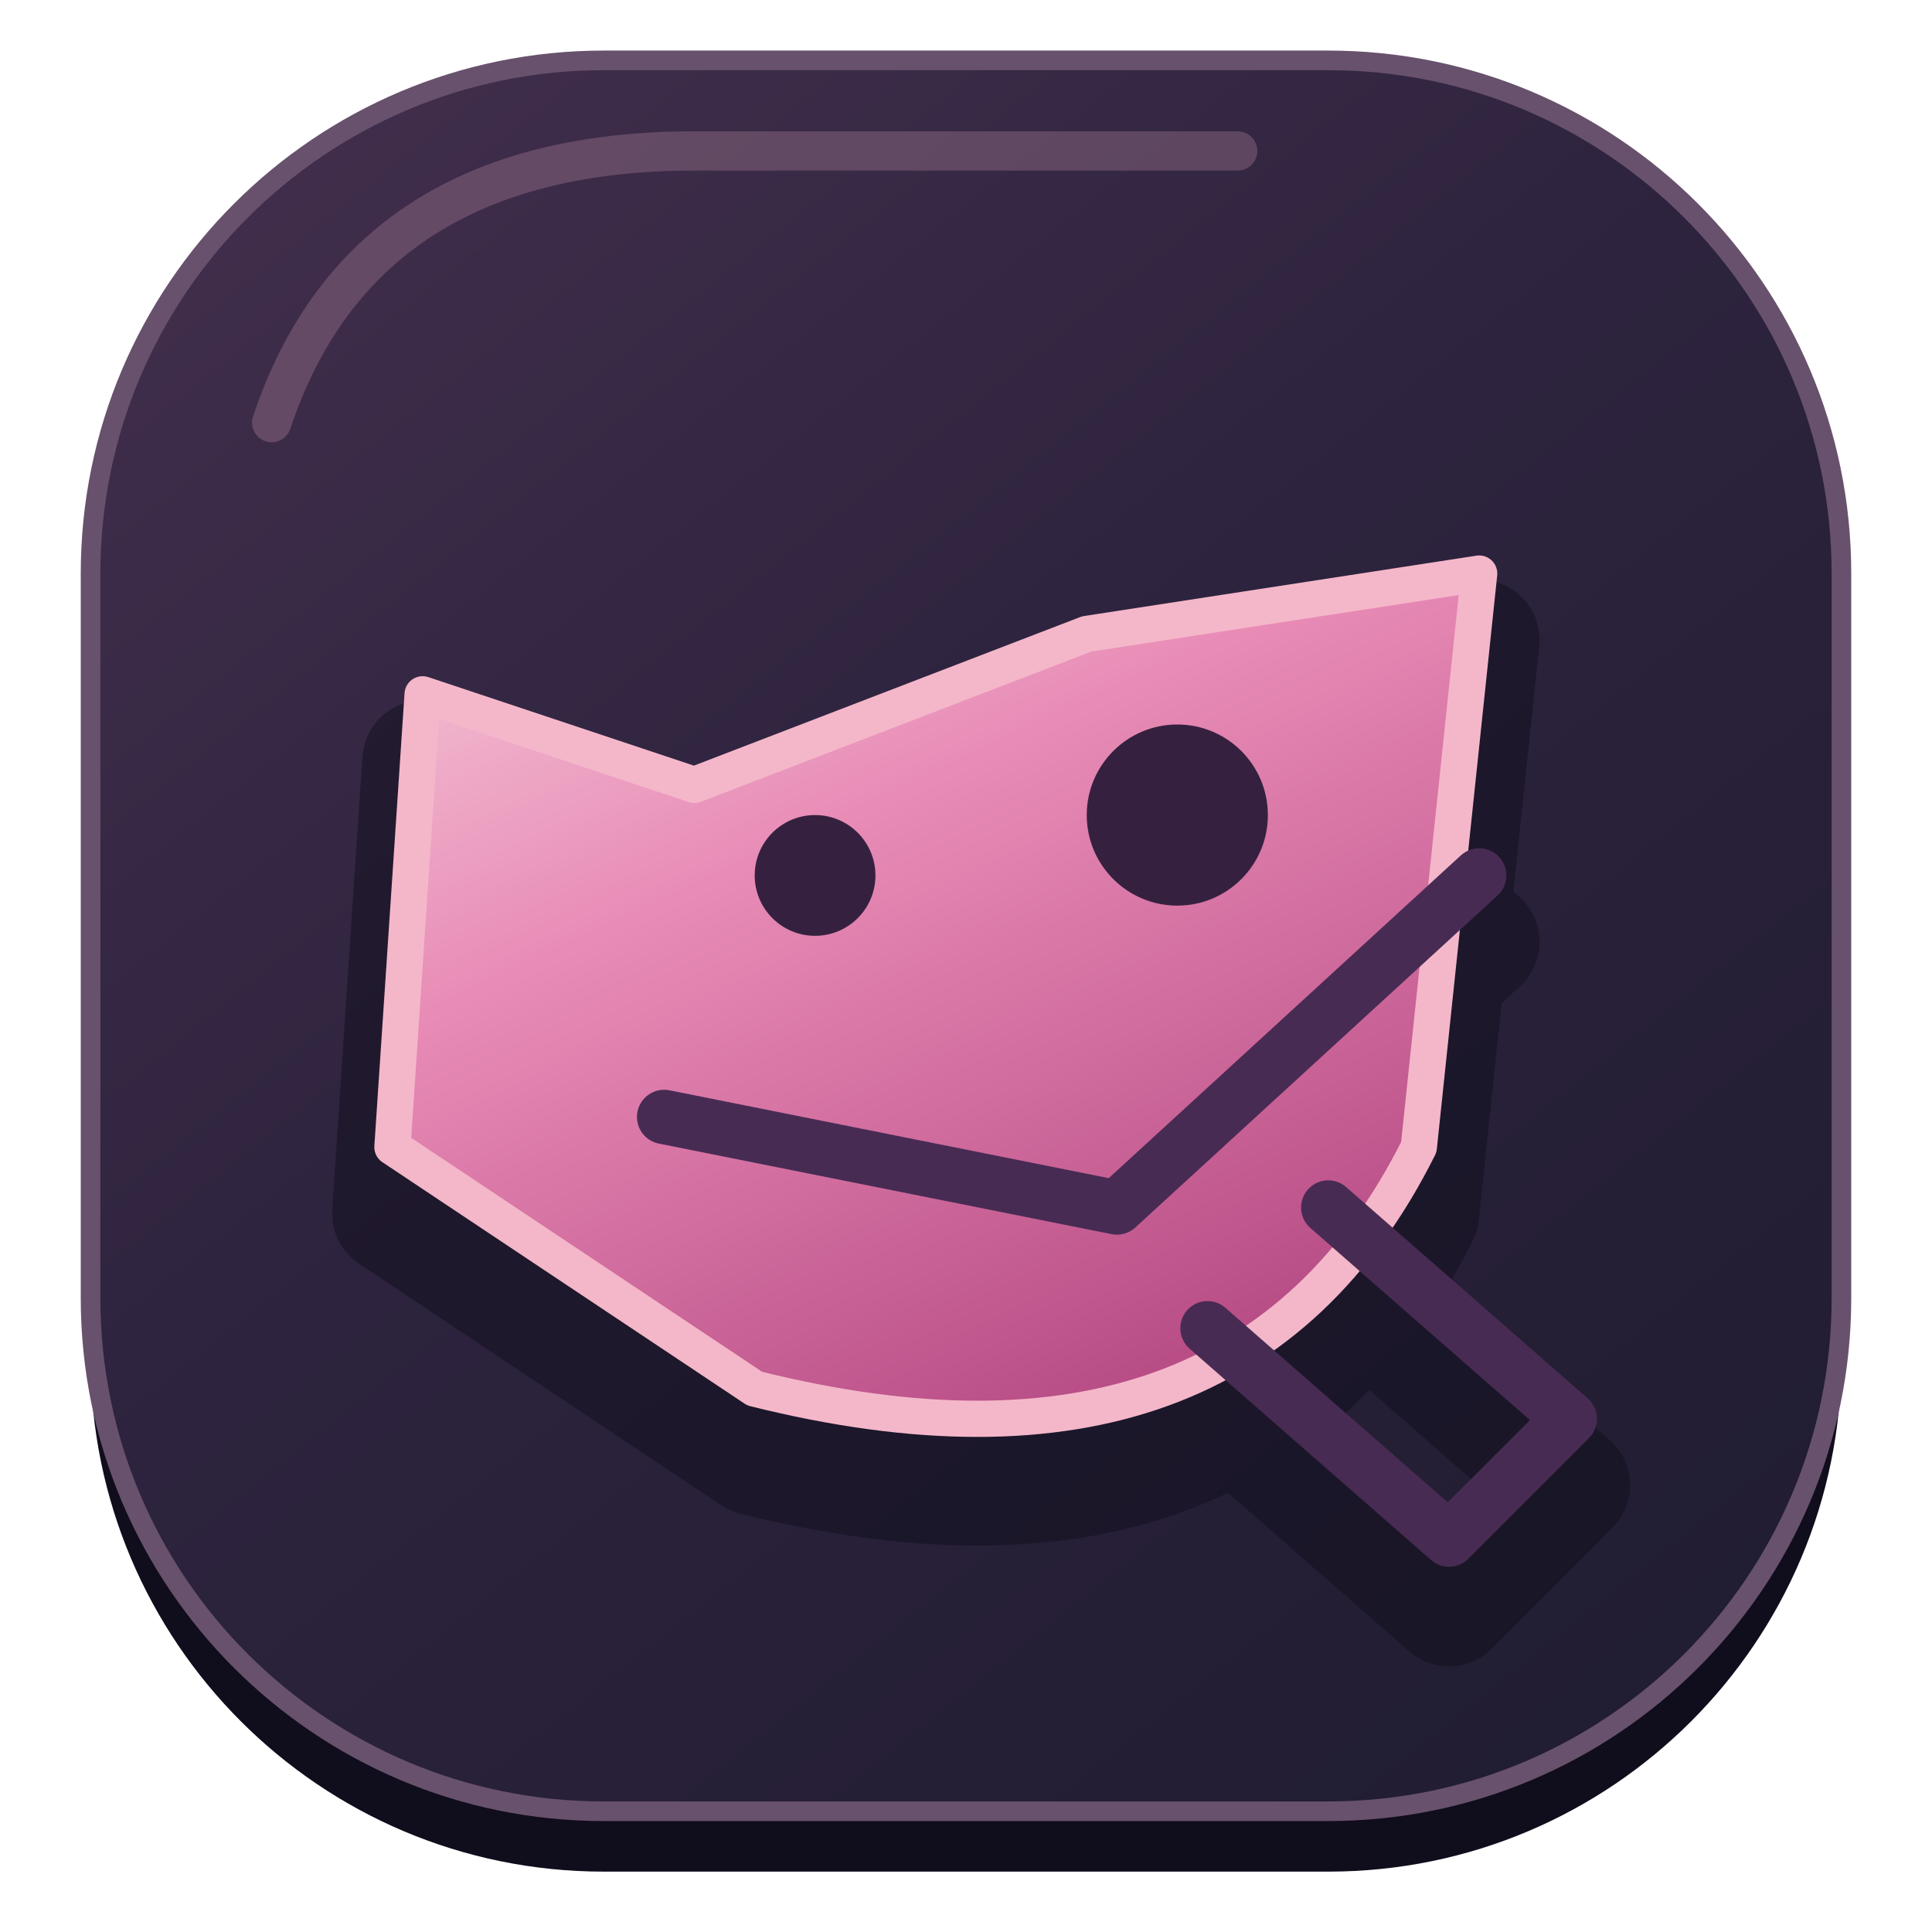
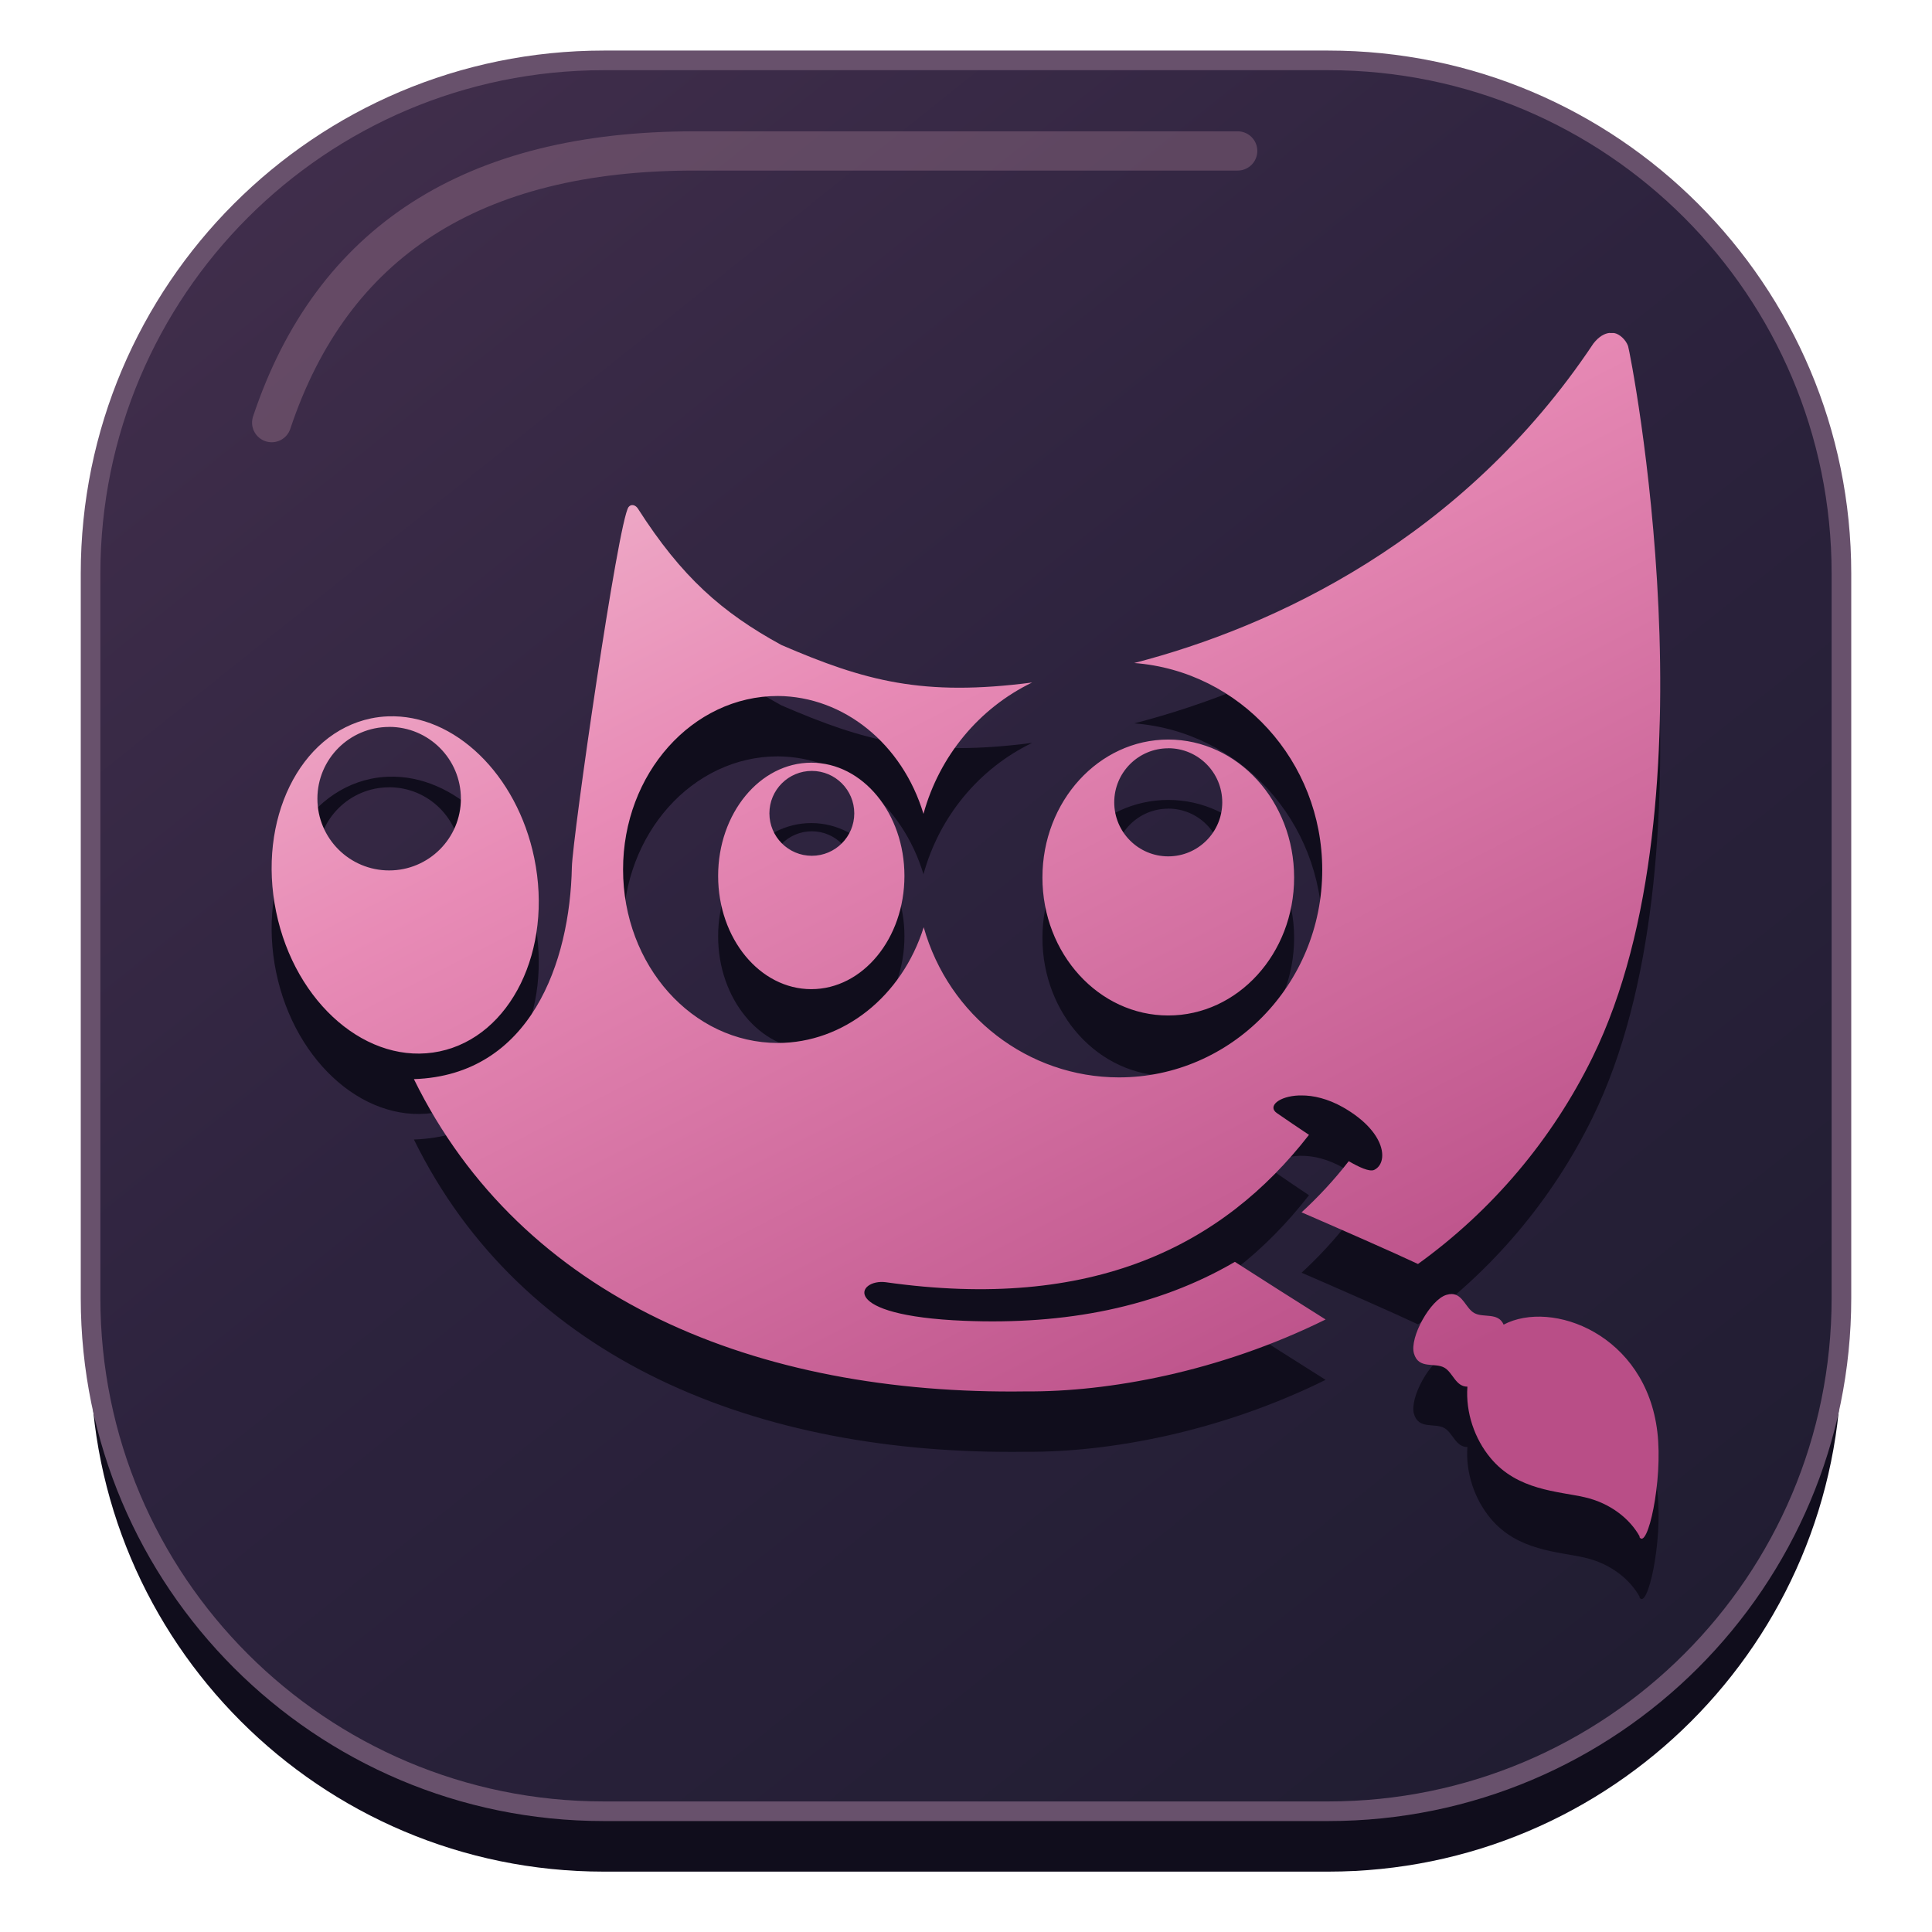
<svg xmlns="http://www.w3.org/2000/svg" width="64" height="64" viewBox="0 0 64 64">
  <defs>
    <linearGradient id="tile" x1="0" y1="0" x2=".8" y2="1">
      <stop stop-color="#44304e" />
      <stop offset=".5" stop-color="#2d233e" />
      <stop offset="1" stop-color="#211d32" />
    </linearGradient>
    <linearGradient id="enamel" x1="0" y1="0" x2=".6" y2="1">
      <stop stop-color="#f4c8d7" />
      <stop offset=".4" stop-color="#e88bb6" />
      <stop offset="1" stop-color="#b94e87" />
    </linearGradient>
    <linearGradient id="ink" x1="0" y1="0" x2="1" y2="1">
      <stop stop-color="#f4c8d7" />
      <stop offset=".6" stop-color="#e56ea1" />
      <stop offset="1" stop-color="#b39bd9" />
    </linearGradient>
    <linearGradient id="gem" x1="0" y1="0" x2="1" y2="1">
      <stop stop-color="#d9c3f2" />
      <stop offset=".5" stop-color="#9272ba" />
      <stop offset="1" stop-color="#71385f" />
    </linearGradient>
  </defs>
  <rect x="3" y="5" width="58" height="57" rx="17" fill="#100d1c" />
  <rect x="3" y="2" width="58" height="58" rx="17" fill="url(#tile)" stroke="#68516c" stroke-width=".65" />
  <path d="M9 14Q12 5 23 5h18" fill="none" stroke="#f4b7c9" stroke-opacity=".22" stroke-width="1.3" stroke-linecap="round" />
  <g stroke-linecap="round" stroke-linejoin="round">
-     <g transform="translate(0 2.2)" opacity=".5" fill="none" stroke="#100d1c" stroke-width="4">
-       <path d="m14 23 9 3 13-5 13-2-2 19q-6 12-22 8L13 38Z" />
-       <path d="m22 37 15 3 12-11m-9 15 8 7 4-4-8-7" />
-       <circle cx="27" cy="29" r="2" />
-       <circle cx="39" cy="27" r="3" />
-     </g>
-     <path d="m14 23 9 3 13-5 13-2-2 19q-6 12-22 8L13 38Z" stroke="#f4b7c9" stroke-width="1.2" fill="url(#enamel)" />
-     <path d="m22 37 15 3 12-11m-9 15 8 7 4-4-8-7" stroke="#482b53" stroke-width="1.8" fill="none" />
-     <circle cx="27" cy="29" r="2" stroke="none" stroke-width="1.8" fill="#35213f" />
-     <circle cx="39" cy="27" r="3" stroke="none" stroke-width="1.8" fill="#35213f" />
+     <g transform="translate(0 2.2)" opacity=".5" fill="none" stroke="#100d1c" stroke-width="4" />
  </g>
+   <svg role="img" viewBox="0 0 24 24" width="46" height="46" x="9" y="10" preserveAspectRatio="xMidYMid meet" fill="#100d1c">
+     <path d="M15.496 8.608a2.175 2.385 0 0 0-2.175 2.384 2.175 2.385 0 0 0 2.175 2.385 2.175 2.385 0 0 0 2.175-2.385 2.175 2.385 0 0 0-2.175-2.384zm0 .15a.934.934 0 0 1 .933.935.934.934 0 0 1-.933.934.934.934 0 0 1-.934-.934.934.934 0 0 1 .934-.934zm4.903 9.433a.314.314 0 0 0-.094.014c-.278.08-.642.735-.563 1.013.079.278.356.152.524.245.149.083.196.33.4.329-.033.446.125.903.398 1.231.464.564 1.173.576 1.627.68.453.103.789.38.955.683h-.01c.14.253.413-.965.313-1.81-.199-1.692-1.827-2.294-2.657-1.856-.095-.218-.349-.112-.507-.2-.147-.082-.195-.323-.39-.329zM2.01 8.207a2.938 2.279 78.561 0 0-.296.036 2.938 2.279 78.561 0 0-1.637 3.343 2.938 2.279 78.561 0 0 2.824 2.412 2.938 2.279 78.561 0 0 1.637-3.343A2.938 2.279 78.561 0 0 2.01 8.207zm.02.182a1.24 1.24 89.982 0 1 1.24 1.24 1.24 1.24 89.982 0 1-1.24 1.241 1.24 1.24 89.982 0 1-1.24-1.24 1.24 1.24 89.982 0 1 1.24-1.24zm7.296.619a1.61 1.957 0 0 0-1.61 1.957 1.61 1.957 0 0 0 1.61 1.957 1.61 1.957 0 0 0 1.61-1.957 1.61 1.957 0 0 0-1.61-1.957zm.01.142a.734.734 0 0 1 .733.733.734.734 0 0 1-.733.734.734.734 0 0 1-.734-.734.734.734 0 0 1 .734-.733zm13.785-7.57c-.082.01-.178.056-.278.184-2.255 3.385-5.54 4.902-7.936 5.521a3.513 3.586 0 0 1 3.25 3.576 3.513 3.586 0 0 1-3.513 3.586 3.513 3.586 0 0 1-3.375-2.595 2.676 2.998 0 0 1-2.52 2 2.676 2.998 0 0 1-2.676-2.998 2.676 2.998 0 0 1 2.675-2.999 2.676 2.998 0 0 1 2.517 2.037 3.513 3.586 0 0 1 1.878-2.27c-1.887.246-2.89-.025-4.335-.649-1.024-.56-1.722-1.173-2.48-2.359-.036-.055-.11-.086-.16-.025-.18.241-.97 5.723-.98 6.227-.033 1.632-.706 3.593-2.73 3.661 1.864 3.799 5.919 5.465 10.586 5.397 1.404.01 3.329-.332 5.171-1.243a213.84 213.84 0 0 1-1.568-.996c-1.347.788-2.935 1.09-4.674 1.019-2.217-.09-1.847-.732-1.36-.667 3.574.506 5.82-.624 7.315-2.547a34.596 34.596 0 0 1-.556-.377c-.164-.114.032-.291.385-.304h.04c.205-.002.458.056.722.206.757.433.783.965.535 1.081-.08.037-.263-.048-.439-.151-.255.329-.53.622-.818.887h.01c.668.29 1.568.684 2.005.89a9.634 9.634 0 0 0 3.017-3.574c2.18-4.449.652-12.176.614-12.29-.039-.112-.15-.211-.242-.226h-.076z" fill="#100d1c" />
+   </svg>
+   <svg role="img" viewBox="0 0 24 24" width="46" height="46" x="9" y="8" preserveAspectRatio="xMidYMid meet" fill="url(#enamel)">
+     <path d="M15.496 8.608a2.175 2.385 0 0 0-2.175 2.384 2.175 2.385 0 0 0 2.175 2.385 2.175 2.385 0 0 0 2.175-2.385 2.175 2.385 0 0 0-2.175-2.384zm0 .15a.934.934 0 0 1 .933.935.934.934 0 0 1-.933.934.934.934 0 0 1-.934-.934.934.934 0 0 1 .934-.934zm4.903 9.433a.314.314 0 0 0-.094.014c-.278.08-.642.735-.563 1.013.079.278.356.152.524.245.149.083.196.33.4.329-.033.446.125.903.398 1.231.464.564 1.173.576 1.627.68.453.103.789.38.955.683h-.01c.14.253.413-.965.313-1.81-.199-1.692-1.827-2.294-2.657-1.856-.095-.218-.349-.112-.507-.2-.147-.082-.195-.323-.39-.329zM2.01 8.207a2.938 2.279 78.561 0 0-.296.036 2.938 2.279 78.561 0 0-1.637 3.343 2.938 2.279 78.561 0 0 2.824 2.412 2.938 2.279 78.561 0 0 1.637-3.343A2.938 2.279 78.561 0 0 2.01 8.207zm.02.182a1.24 1.24 89.982 0 1 1.24 1.24 1.24 1.24 89.982 0 1-1.24 1.241 1.24 1.24 89.982 0 1-1.24-1.24 1.24 1.24 89.982 0 1 1.24-1.24zm7.296.619a1.61 1.957 0 0 0-1.61 1.957 1.61 1.957 0 0 0 1.61 1.957 1.61 1.957 0 0 0 1.61-1.957 1.61 1.957 0 0 0-1.61-1.957zm.01.142a.734.734 0 0 1 .733.733.734.734 0 0 1-.733.734.734.734 0 0 1-.734-.734.734.734 0 0 1 .734-.733zm13.785-7.57c-.082.01-.178.056-.278.184-2.255 3.385-5.54 4.902-7.936 5.521a3.513 3.586 0 0 1 3.25 3.576 3.513 3.586 0 0 1-3.513 3.586 3.513 3.586 0 0 1-3.375-2.595 2.676 2.998 0 0 1-2.52 2 2.676 2.998 0 0 1-2.676-2.998 2.676 2.998 0 0 1 2.675-2.999 2.676 2.998 0 0 1 2.517 2.037 3.513 3.586 0 0 1 1.878-2.27c-1.887.246-2.89-.025-4.335-.649-1.024-.56-1.722-1.173-2.48-2.359-.036-.055-.11-.086-.16-.025-.18.241-.97 5.723-.98 6.227-.033 1.632-.706 3.593-2.73 3.661 1.864 3.799 5.919 5.465 10.586 5.397 1.404.01 3.329-.332 5.171-1.243a213.84 213.84 0 0 1-1.568-.996c-1.347.788-2.935 1.09-4.674 1.019-2.217-.09-1.847-.732-1.36-.667 3.574.506 5.82-.624 7.315-2.547a34.596 34.596 0 0 1-.556-.377c-.164-.114.032-.291.385-.304h.04c.205-.002.458.056.722.206.757.433.783.965.535 1.081-.08.037-.263-.048-.439-.151-.255.329-.53.622-.818.887h.01c.668.29 1.568.684 2.005.89a9.634 9.634 0 0 0 3.017-3.574c2.18-4.449.652-12.176.614-12.29-.039-.112-.15-.211-.242-.226h-.076z" fill="url(#enamel)" />
+   </svg>
</svg>
